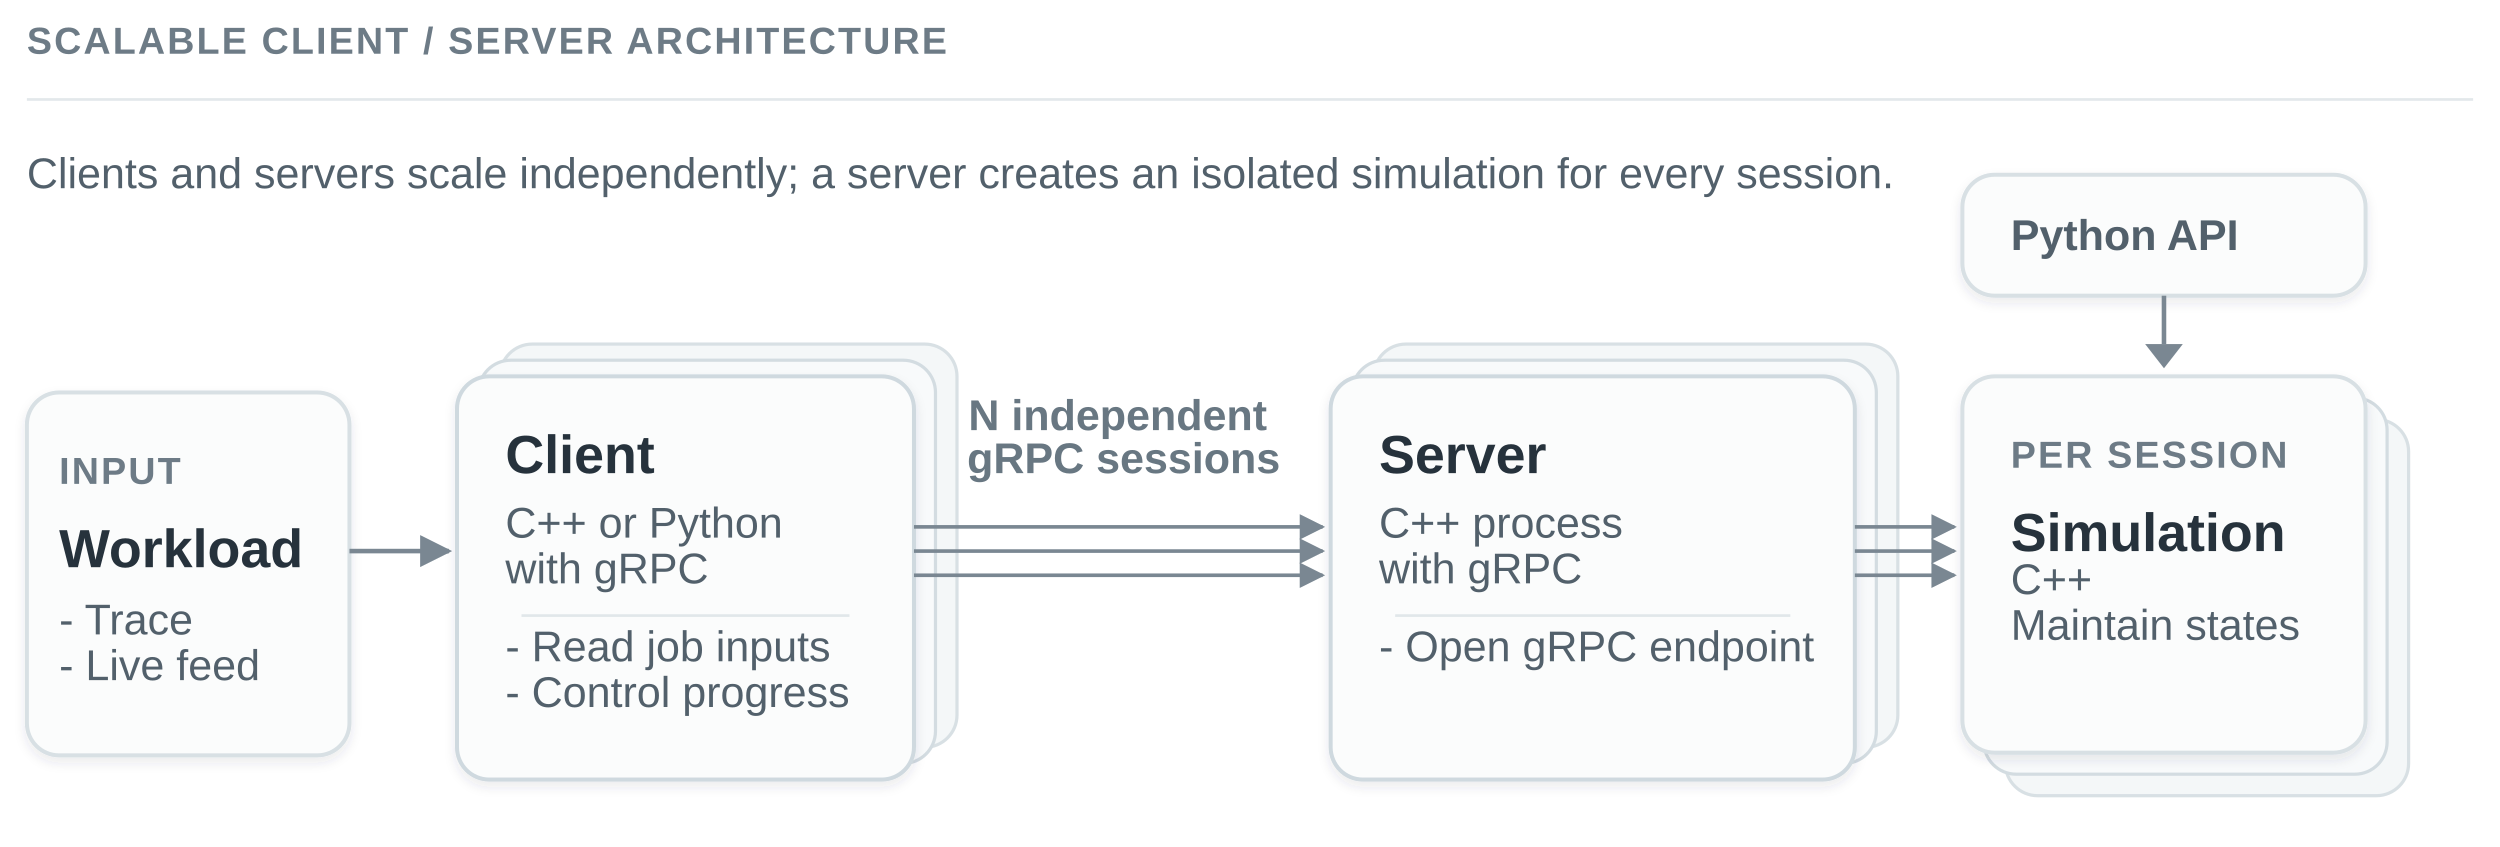
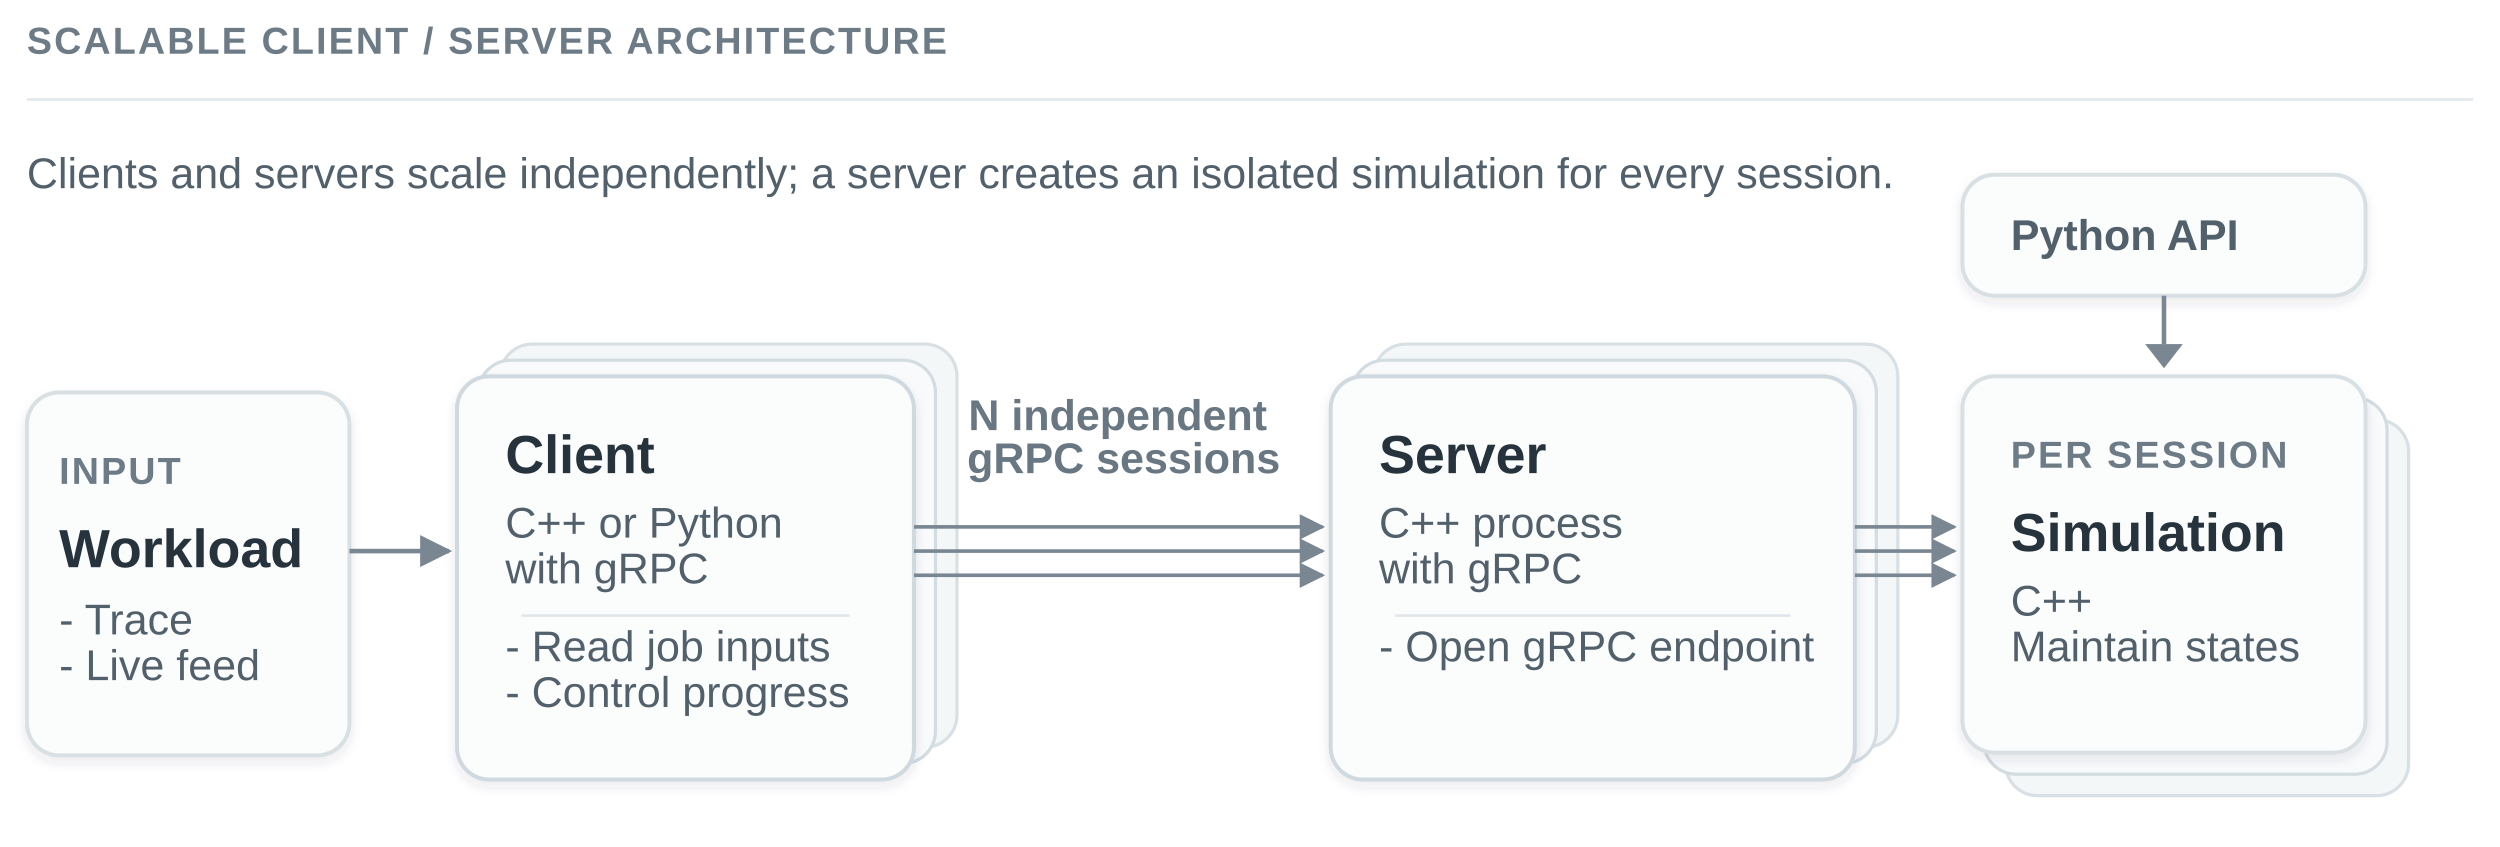
<svg xmlns="http://www.w3.org/2000/svg" width="930" height="315" viewBox="50 35 930 315" role="img" aria-labelledby="title description" font-family="Arial, Helvetica, sans-serif">
  <defs>
    <marker id="arrow" viewBox="0 0 10 10" refX="9" refY="5" markerWidth="7" markerHeight="7" orient="auto-start-reverse">
      <path d="M 0 0 L 10 5 L 0 10 z" fill="#7a8792" />
    </marker>
    <filter id="shadow" x="-10%" y="-10%" width="120%" height="125%">
      <feDropShadow dx="0" dy="2" stdDeviation="2" flood-color="#334155" flood-opacity="0.10" />
    </filter>
    <style>
      .title { font-family: Arial, Helvetica, sans-serif; font-size: 20px; font-weight: 600; fill: #26323c; }
      .body { font-family: Arial, Helvetica, sans-serif; font-size: 16px; fill: #52606b; }
      .small { font-family: Arial, Helvetica, sans-serif; font-size: 14px; font-weight: 600; fill: #6d7b86; letter-spacing: .8px; }
      .badge { font-family: Arial, Helvetica, sans-serif; font-size: 14px; font-weight: 600; fill: #52606b; }
      .label { font-family: Arial, Helvetica, sans-serif; font-size: 16px; font-weight: 600; fill: #687782; }
    </style>
  </defs>
  <rect width="1280" height="420" fill="#ffffff" />
  <text x="60" y="55" class="small">SCALABLE CLIENT / SERVER ARCHITECTURE</text>
  <line x1="60" y1="72" x2="970" y2="72" stroke="#e3e8eb" stroke-width="1" />
  <text x="60" y="105" class="body">Clients and servers scale independently; a server creates an isolated simulation for every session.</text>
  <g filter="url(#shadow)">
    <rect x="60" y="181" width="120" height="135" rx="12" fill="#fbfcfc" stroke="#d8e0e4" stroke-width="1.5" />
  </g>
  <text x="72" y="215" class="small">INPUT</text>
  <text x="72" y="246" class="title">Workload</text>
  <text x="72" y="271" class="body">
    <tspan x="72" dy="0">- Trace</tspan>
    <tspan x="72" dy="17">- Live feed</tspan>
  </text>
  <rect x="236" y="163" width="170" height="150" rx="12" fill="#f4f7f8" stroke="#d8e0e4" stroke-width="1.2" />
  <rect x="228" y="169" width="170" height="150" rx="12" fill="#f8fafb" stroke="#d3dce1" stroke-width="1.2" />
  <g filter="url(#shadow)">
    <rect x="220" y="175" width="170" height="150" rx="12" fill="#fbfcfc" stroke="#cfd9df" stroke-width="1.5" />
  </g>
  <text x="238" y="211" class="title">Client</text>
  <text x="238" y="235" class="body">
    <tspan x="238" dy="0">C++ or Python</tspan>
    <tspan x="238" dy="17">with gRPC</tspan>
  </text>
  <line x1="244" y1="264" x2="366" y2="264" stroke="#e1e7ea" stroke-width="1" />
  <text x="238" y="281" class="body">
    <tspan x="238" dy="0">- Read job inputs</tspan>
    <tspan x="238" dy="17">- Control progress</tspan>
  </text>
  <rect x="561" y="163" width="195" height="150" rx="12" fill="#f4f7f8" stroke="#d8e0e4" stroke-width="1.2" />
  <rect x="553" y="169" width="195" height="150" rx="12" fill="#f8fafb" stroke="#d3dce1" stroke-width="1.2" />
  <g filter="url(#shadow)">
    <rect x="545" y="175" width="195" height="150" rx="12" fill="#fbfcfc" stroke="#cfd9df" stroke-width="1.5" />
  </g>
  <text x="563" y="211" class="title">Server</text>
  <text x="563" y="235" class="body">
    <tspan x="563" dy="0">C++ process</tspan>
    <tspan x="563" dy="17">with gRPC</tspan>
  </text>
  <line x1="569" y1="264" x2="716" y2="264" stroke="#e1e7ea" stroke-width="1" />
  <text x="563" y="281" class="body">
    <tspan x="563" dy="0">- Open gRPC endpoint</tspan>
  </text>
  <rect x="796" y="191" width="150" height="140" rx="12" fill="#f4f7f8" stroke="#d8e0e4" stroke-width="1.2" />
  <rect x="788" y="183" width="150" height="140" rx="12" fill="#f8fafb" stroke="#d3dce1" stroke-width="1.2" />
  <g filter="url(#shadow)">
    <rect x="780" y="175" width="150" height="140" rx="12" fill="#fbfcfc" stroke="#d8e0e4" stroke-width="1.5" />
  </g>
  <text x="798" y="209" class="small">PER SESSION</text>
  <text x="798" y="240" class="title">Simulation</text>
-   <text x="798" y="256" class="body">
+   <text x="798" y="264" class="body">
    <tspan x="798" dy="0">C++</tspan>
    <tspan x="798" dy="17">Maintain states</tspan>
  </text>
  <g filter="url(#shadow)">
    <rect x="780" y="100" width="150" height="45" rx="12" fill="#fbfcfc" stroke="#d8e0e4" stroke-width="1.5" />
  </g>
  <text x="798" y="128" class="body" style="font-weight:600">Python API</text>
  <line x1="180" y1="240" x2="217" y2="240" stroke="#7a8792" stroke-width="1.7" marker-end="url(#arrow)" />
  <line x1="390" y1="231" x2="542" y2="231" stroke="#7a8792" stroke-width="1.35" marker-end="url(#arrow)" />
  <line x1="390" y1="240" x2="542" y2="240" stroke="#7a8792" stroke-width="1.35" marker-end="url(#arrow)" />
  <line x1="390" y1="249" x2="542" y2="249" stroke="#7a8792" stroke-width="1.35" marker-end="url(#arrow)" />
  <text x="468" y="195" class="label" text-anchor="middle">
    <tspan x="468" dy="0">N independent</tspan>
    <tspan x="468" dy="16">gRPC sessions</tspan>
  </text>
  <line x1="740" y1="231" x2="777" y2="231" stroke="#7a8792" stroke-width="1.35" marker-end="url(#arrow)" />
  <line x1="740" y1="240" x2="777" y2="240" stroke="#7a8792" stroke-width="1.35" marker-end="url(#arrow)" />
  <line x1="740" y1="249" x2="777" y2="249" stroke="#7a8792" stroke-width="1.35" marker-end="url(#arrow)" />
  <line x1="855" y1="145" x2="855" y2="163" stroke="#7a8792" stroke-width="1.7" />
  <path d="M848 163 L855 172 L862 163 Z" fill="#7a8792" />
</svg>
